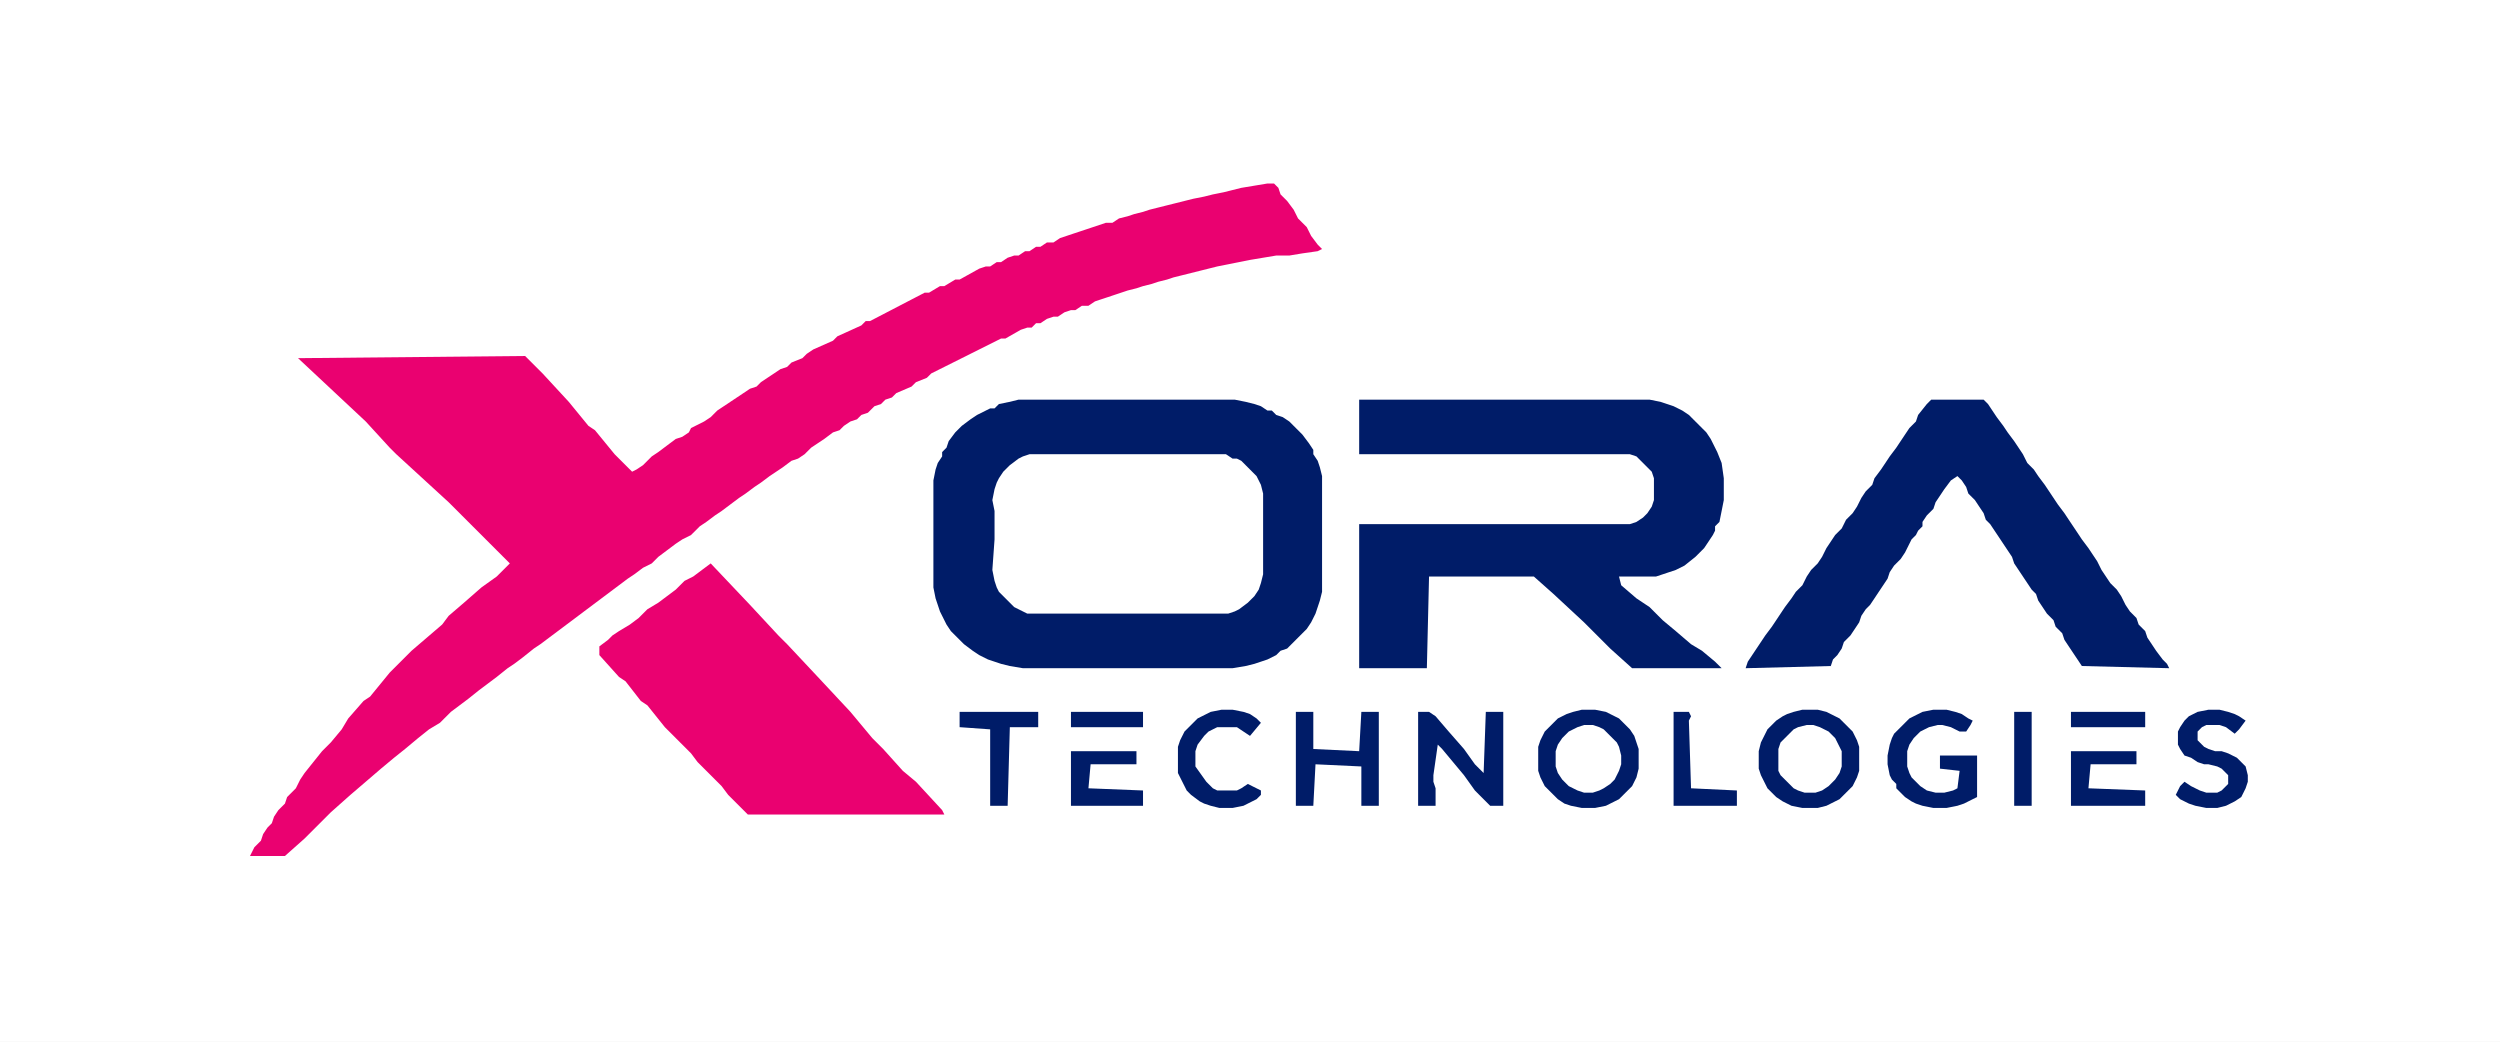
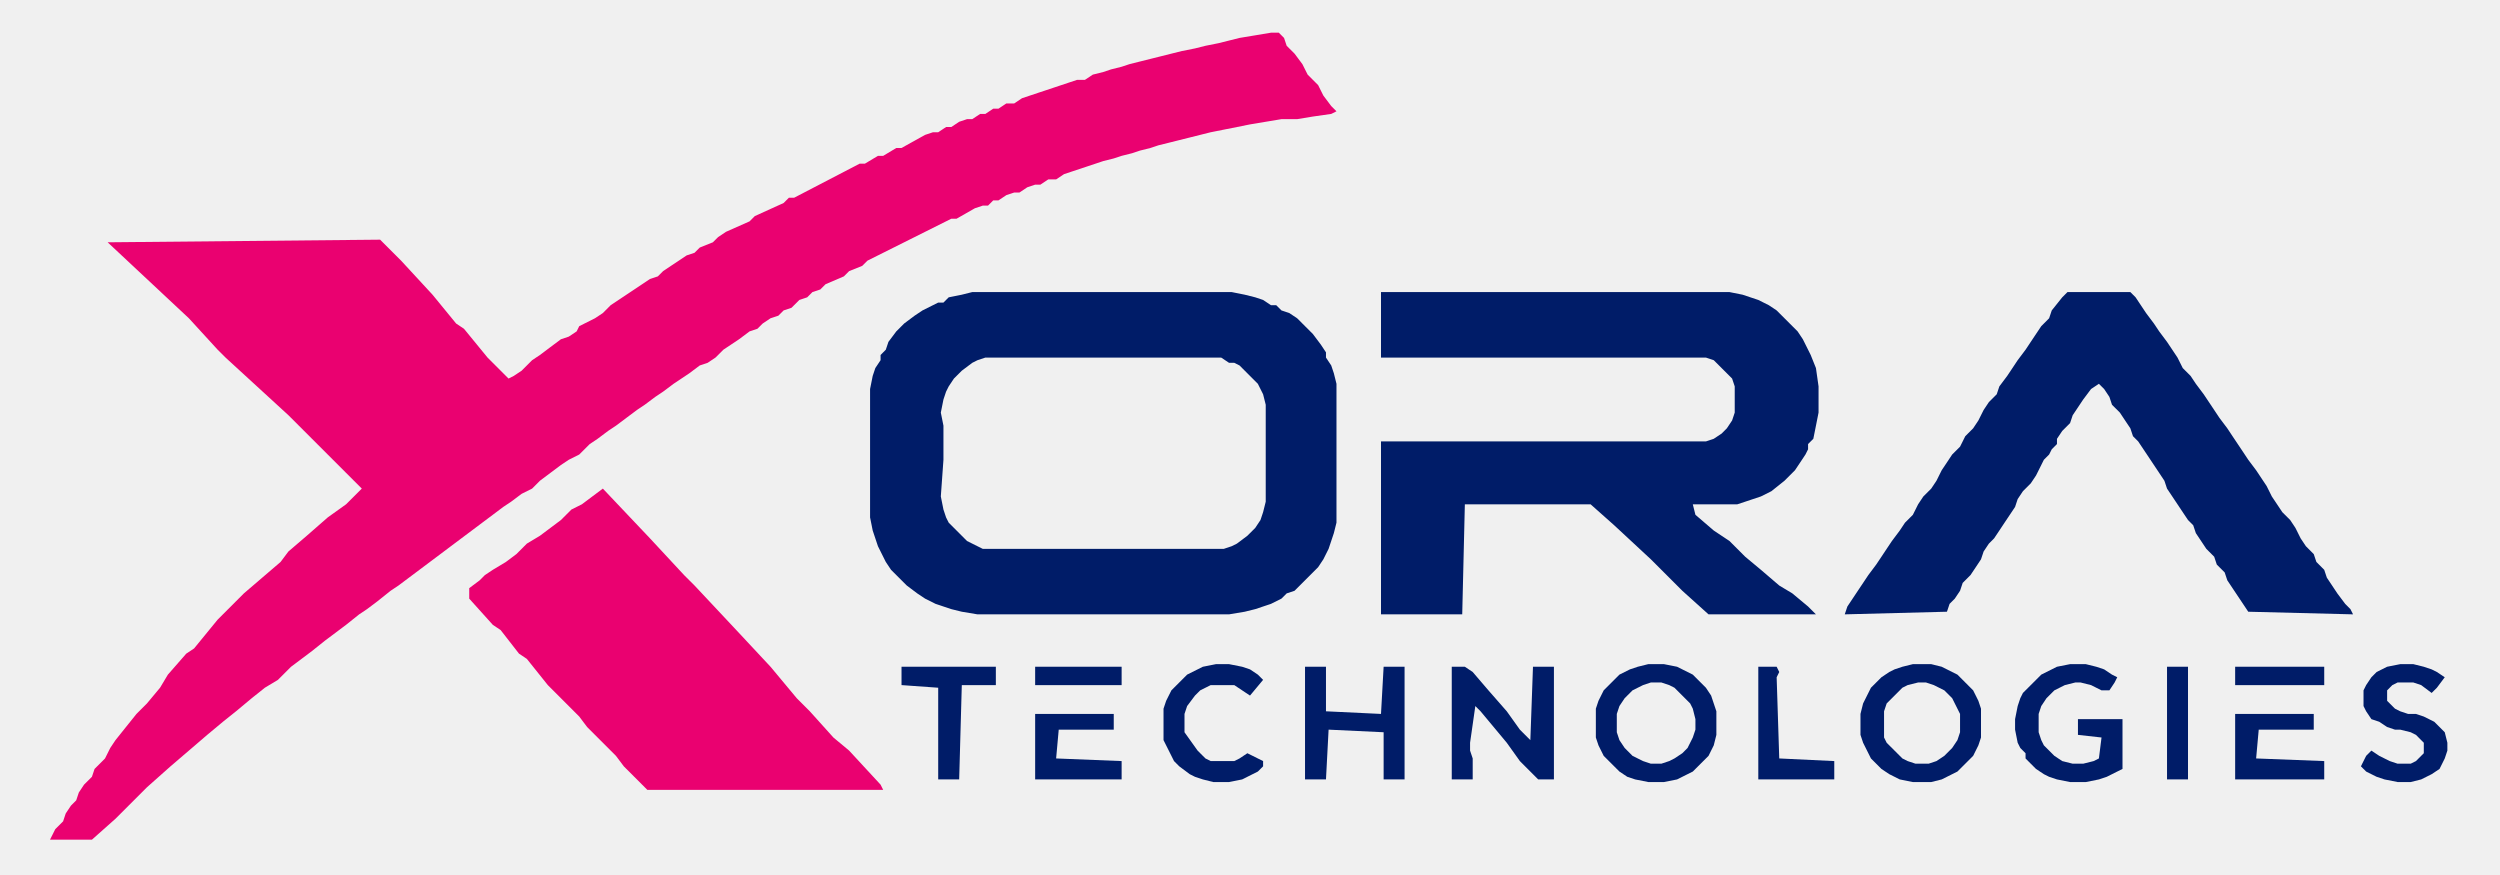
- <svg xmlns="http://www.w3.org/2000/svg" viewBox="0 0 1200 500" width="100%" height="100%">
-   <rect width="100%" height="100%" fill="#ffffff" />
+ <svg xmlns="http://www.w3.org/2000/svg" viewBox="100 75 1000 350" width="100%" height="100%">
  <g id="xora-logo">
    <path d="M 336.94 273.58 L 332.75 276.72 L 328.56 278.82 L 324.37 283.01 L 320.17 286.16 L 315.98 289.30 L 310.74 292.45 L 306.55 296.64 L 302.36 299.78 L 297.12 302.93 L 293.97 305.02 L 291.88 307.12 L 287.69 310.26 L 287.69 314.45 L 297.12 324.93 L 300.26 327.03 L 307.60 336.46 L 310.74 338.56 L 319.13 349.04 L 331.70 361.62 L 334.85 365.81 L 346.38 377.34 L 349.52 381.53 L 358.95 390.96 L 453.28 390.96 L 452.23 388.86 L 439.65 375.24 L 433.36 370.00 L 423.93 359.52 L 421.83 357.42 L 418.69 354.28 L 408.21 341.70 L 393.54 325.98 L 377.82 309.21 L 375.72 307.12 L 373.62 305.02 L 360.00 290.35 L 341.14 270.44 Z M 608.38 88.08 L 602.10 89.13 L 595.81 90.17 L 591.62 91.22 L 587.42 92.27 L 582.18 93.32 L 577.99 94.37 L 572.75 95.41 L 568.56 96.46 L 564.37 97.51 L 560.17 98.56 L 555.98 99.61 L 551.79 100.66 L 548.65 101.70 L 544.45 102.75 L 541.31 103.80 L 537.12 104.85 L 533.97 106.94 L 530.83 106.94 L 527.69 107.99 L 524.54 109.04 L 521.40 110.09 L 518.25 111.14 L 515.11 112.18 L 511.97 113.23 L 508.82 114.28 L 505.68 116.38 L 502.53 116.38 L 499.39 118.47 L 497.29 118.47 L 494.15 120.57 L 492.05 120.57 L 488.91 122.66 L 486.81 122.66 L 483.67 123.71 L 480.52 125.81 L 478.43 125.81 L 475.28 127.90 L 473.19 127.90 L 470.04 128.95 L 460.61 134.19 L 458.52 134.19 L 453.28 137.34 L 451.18 137.34 L 445.94 140.48 L 443.84 140.48 L 417.64 154.10 L 415.55 154.10 L 413.45 156.20 L 401.92 161.44 L 399.83 163.54 L 390.39 167.73 L 387.25 169.83 L 385.15 171.92 L 379.91 174.02 L 377.82 176.11 L 374.67 177.16 L 371.53 179.26 L 368.38 181.35 L 365.24 183.45 L 363.14 185.55 L 360.00 186.59 L 356.86 188.69 L 353.71 190.79 L 350.57 192.88 L 347.42 194.98 L 344.28 197.07 L 341.14 200.22 L 337.99 202.31 L 333.80 204.41 L 331.70 205.46 L 330.66 207.55 L 327.51 209.65 L 324.37 210.70 L 320.17 213.84 L 315.98 216.99 L 312.84 219.08 L 308.65 223.28 L 305.50 225.37 L 303.41 226.42 L 295.02 218.03 L 285.59 206.51 L 282.45 204.41 L 273.01 192.88 L 260.44 179.26 L 252.05 170.87 L 143.06 171.92 L 175.55 202.31 L 187.07 214.89 L 190.22 218.03 L 215.37 241.09 L 225.85 251.57 L 227.95 253.67 L 244.72 270.44 L 238.43 276.72 L 231.09 281.97 L 222.71 289.30 L 215.37 295.59 L 212.23 299.78 L 197.55 312.36 L 189.17 320.74 L 187.07 322.84 L 177.64 334.37 L 174.50 336.46 L 167.16 344.85 L 164.02 350.09 L 158.78 356.38 L 154.59 360.57 L 150.39 365.81 L 146.20 371.05 L 144.10 374.19 L 142.01 378.38 L 137.82 382.58 L 136.77 385.72 L 133.62 388.86 L 131.53 392.01 L 130.48 395.15 L 128.38 397.25 L 126.29 400.39 L 125.24 403.54 L 122.10 406.68 L 121.05 408.78 L 120.00 410.87 L 136.77 410.87 L 146.20 402.49 L 158.78 389.91 L 168.21 381.53 L 175.55 375.24 L 182.88 368.95 L 189.17 363.71 L 194.41 359.52 L 200.70 354.28 L 205.94 350.09 L 211.18 346.94 L 216.42 341.70 L 220.61 338.56 L 224.80 335.41 L 230.04 331.22 L 234.24 328.08 L 238.43 324.93 L 243.67 320.74 L 246.81 318.65 L 251.00 315.50 L 256.24 311.31 L 259.39 309.21 L 263.58 306.07 L 267.77 302.93 L 271.97 299.78 L 276.16 296.64 L 280.35 293.49 L 284.54 290.35 L 288.73 287.21 L 292.93 284.06 L 297.12 280.92 L 301.31 277.77 L 304.45 275.68 L 308.65 272.53 L 312.84 270.44 L 315.98 267.29 L 320.17 264.15 L 324.37 261.00 L 327.51 258.91 L 331.70 256.81 L 335.90 252.62 L 339.04 250.52 L 343.23 247.38 L 346.38 245.28 L 350.57 242.14 L 354.76 239.00 L 357.90 236.90 L 362.10 233.76 L 365.24 231.66 L 369.43 228.52 L 372.58 226.42 L 375.72 224.32 L 379.91 221.18 L 383.06 220.13 L 386.20 218.03 L 389.34 214.89 L 392.49 212.79 L 395.63 210.70 L 399.83 207.55 L 402.97 206.51 L 405.07 204.41 L 408.21 202.31 L 411.35 201.27 L 413.45 199.17 L 416.59 198.12 L 419.74 194.98 L 422.88 193.93 L 424.98 191.83 L 428.12 190.79 L 430.22 188.69 L 437.55 185.55 L 439.65 183.45 L 444.89 181.35 L 446.99 179.26 L 480.52 162.49 L 482.62 162.49 L 489.96 158.30 L 493.10 157.25 L 495.20 157.25 L 497.29 155.15 L 499.39 155.15 L 502.53 153.06 L 505.68 152.01 L 507.77 152.01 L 510.92 149.91 L 514.06 148.86 L 516.16 148.86 L 519.30 146.77 L 522.45 146.77 L 525.59 144.67 L 528.73 143.62 L 531.88 142.58 L 535.02 141.53 L 538.17 140.48 L 541.31 139.43 L 545.50 138.38 L 548.65 137.34 L 552.84 136.29 L 555.98 135.24 L 560.17 134.19 L 563.32 133.14 L 567.51 132.10 L 571.70 131.05 L 575.90 130.00 L 580.09 128.95 L 584.28 127.90 L 589.52 126.86 L 594.76 125.81 L 600.00 124.76 L 606.29 123.71 L 612.58 122.66 L 618.86 122.66 L 625.15 121.62 L 632.49 120.57 L 634.59 119.52 L 632.49 117.42 L 629.34 113.23 L 627.25 109.04 L 623.06 104.85 L 620.96 100.66 L 617.82 96.46 L 614.67 93.32 L 613.62 90.17 L 611.53 88.08 Z" fill="#EA0170" fill-rule="evenodd" />
    <path d="M 994.06 360.57 L 994.06 386.77 L 1029.69 386.77 L 1029.69 379.43 L 1002.45 378.38 L 1003.49 366.86 L 1025.50 366.86 L 1025.50 360.57 Z M 514.06 360.57 L 514.06 386.77 L 548.65 386.77 L 548.65 379.43 L 522.45 378.38 L 523.49 366.86 L 545.50 366.86 L 545.50 360.57 Z M 994.06 341.70 L 994.06 349.04 L 1029.69 349.04 L 1029.69 341.70 Z M 966.81 341.70 L 966.81 386.77 L 975.20 386.77 L 975.20 341.70 Z M 803.32 341.70 L 803.32 386.77 L 833.71 386.77 L 833.71 379.43 L 811.70 378.38 L 810.66 345.90 L 811.70 343.80 L 810.66 341.70 Z M 680.70 341.70 L 680.70 386.77 L 689.08 386.77 L 689.08 380.48 L 689.08 378.38 L 688.03 375.24 L 688.03 372.10 L 690.13 357.42 L 692.23 359.52 L 697.47 365.81 L 702.71 372.10 L 707.95 379.43 L 710.04 381.53 L 715.28 386.77 L 721.57 386.77 L 721.57 341.70 L 713.19 341.70 L 712.14 371.05 L 707.95 366.86 L 702.71 359.52 L 695.37 351.14 L 689.08 343.80 L 685.94 341.70 Z M 622.01 341.70 L 622.01 386.77 L 630.39 386.77 L 631.44 366.86 L 653.45 367.90 L 653.45 386.77 L 661.83 386.77 L 661.83 341.70 L 653.45 341.70 L 652.40 360.57 L 630.39 359.52 L 630.39 341.70 Z M 514.06 341.70 L 514.06 349.04 L 548.65 349.04 L 548.65 341.70 Z M 460.61 341.70 L 460.61 349.04 L 475.28 350.09 L 475.28 386.77 L 483.67 386.77 L 484.72 349.04 L 498.34 349.04 L 498.34 341.70 Z M 1060.09 340.66 L 1054.85 341.70 L 1050.66 343.80 L 1048.56 345.90 L 1046.46 349.04 L 1045.41 351.14 L 1045.41 357.42 L 1046.46 359.52 L 1048.56 362.66 L 1051.70 363.71 L 1054.85 365.81 L 1057.99 366.86 L 1060.09 366.86 L 1064.28 367.90 L 1066.38 368.95 L 1069.52 372.10 L 1069.52 376.29 L 1066.38 379.43 L 1064.28 380.48 L 1059.04 380.48 L 1055.90 379.43 L 1051.70 377.34 L 1048.56 375.24 L 1046.46 377.34 L 1044.37 381.53 L 1046.46 383.62 L 1050.66 385.72 L 1053.80 386.77 L 1059.04 387.82 L 1064.28 387.82 L 1068.47 386.77 L 1072.66 384.67 L 1075.81 382.58 L 1076.86 380.48 L 1077.90 378.38 L 1078.95 375.24 L 1078.95 372.10 L 1077.90 367.90 L 1073.71 363.71 L 1069.52 361.62 L 1066.38 360.57 L 1063.23 360.57 L 1060.09 359.52 L 1057.99 358.47 L 1054.85 355.33 L 1054.85 351.14 L 1056.94 349.04 L 1059.04 347.99 L 1065.33 347.99 L 1068.47 349.04 L 1072.66 352.18 L 1074.76 350.09 L 1077.90 345.90 L 1074.76 343.80 L 1072.66 342.75 L 1069.52 341.70 L 1065.33 340.66 Z M 928.03 340.66 L 922.79 341.70 L 916.51 344.85 L 909.17 352.18 L 908.12 354.28 L 907.07 357.42 L 906.03 362.66 L 906.03 366.86 L 907.07 372.10 L 908.12 374.19 L 910.22 376.29 L 910.22 378.38 L 912.31 380.48 L 914.41 382.58 L 917.55 384.67 L 919.65 385.72 L 922.79 386.77 L 928.03 387.82 L 934.32 387.82 L 939.56 386.77 L 942.71 385.72 L 946.90 383.62 L 949.00 382.58 L 949.00 362.66 L 931.18 362.66 L 931.18 368.95 L 940.61 370.00 L 939.56 378.38 L 937.47 379.43 L 933.28 380.48 L 929.08 380.48 L 924.89 379.43 L 921.75 377.34 L 917.55 373.14 L 916.51 371.05 L 915.46 367.90 L 915.46 360.57 L 916.51 357.42 L 918.60 354.28 L 921.75 351.14 L 925.94 349.04 L 930.13 347.99 L 932.23 347.99 L 936.42 349.04 L 940.61 351.14 L 943.76 351.14 L 945.85 347.99 L 946.90 345.90 L 944.80 344.85 L 941.66 342.75 L 938.52 341.70 L 934.32 340.66 Z M 865.15 340.66 L 860.96 341.70 L 857.82 342.75 L 855.72 343.80 L 852.58 345.90 L 848.38 350.09 L 845.24 356.38 L 844.19 360.57 L 844.19 368.95 L 845.24 372.10 L 848.38 378.38 L 852.58 382.58 L 855.72 384.67 L 859.91 386.77 L 865.15 387.82 L 872.49 387.82 L 876.68 386.77 L 882.97 383.62 L 889.26 377.34 L 891.35 373.14 L 892.40 370.00 L 892.40 358.47 L 891.35 355.33 L 889.26 351.14 L 882.97 344.85 L 876.68 341.70 L 872.49 340.66 Z M 867.25 347.99 L 870.39 347.99 L 873.54 349.04 L 877.73 351.14 L 880.87 354.28 L 884.02 360.57 L 884.02 367.90 L 882.97 371.05 L 880.87 374.19 L 877.73 377.34 L 874.59 379.43 L 871.44 380.48 L 866.20 380.48 L 863.06 379.43 L 860.96 378.38 L 854.67 372.10 L 853.62 370.00 L 853.62 359.52 L 854.67 356.38 L 860.96 350.09 L 863.06 349.04 Z M 759.30 340.66 L 755.11 341.70 L 751.97 342.75 L 747.77 344.85 L 741.48 351.14 L 739.39 355.33 L 738.34 358.47 L 738.34 370.00 L 739.39 373.14 L 741.48 377.34 L 747.77 383.62 L 750.92 385.72 L 754.06 386.77 L 759.30 387.82 L 765.59 387.82 L 770.83 386.77 L 777.12 383.62 L 783.41 377.34 L 785.50 373.14 L 786.55 368.95 L 786.55 359.52 L 785.50 356.38 L 784.45 353.23 L 782.36 350.09 L 777.12 344.85 L 770.83 341.70 L 765.59 340.66 Z M 760.35 347.99 L 764.54 347.99 L 767.69 349.04 L 769.78 350.09 L 776.07 356.38 L 777.12 358.47 L 778.17 362.66 L 778.17 366.86 L 777.12 370.00 L 775.02 374.19 L 772.93 376.29 L 769.78 378.38 L 767.69 379.43 L 764.54 380.48 L 760.35 380.48 L 757.21 379.43 L 753.01 377.34 L 749.87 374.19 L 747.77 371.05 L 746.72 367.90 L 746.72 360.57 L 747.77 357.42 L 749.87 354.28 L 753.01 351.14 L 757.21 349.04 Z M 586.38 340.66 L 581.14 341.70 L 574.85 344.85 L 568.56 351.14 L 566.46 355.33 L 565.41 358.47 L 565.41 371.05 L 569.61 379.43 L 571.70 381.53 L 575.90 384.67 L 577.99 385.72 L 581.14 386.77 L 585.33 387.82 L 591.62 387.82 L 596.86 386.77 L 603.14 383.62 L 605.24 381.53 L 605.24 379.43 L 598.95 376.29 L 595.81 378.38 L 593.71 379.43 L 590.57 379.43 L 587.42 379.43 L 584.28 379.43 L 582.18 378.38 L 579.04 375.24 L 573.80 367.90 L 573.80 360.57 L 574.85 357.42 L 577.99 353.23 L 580.09 351.14 L 584.28 349.04 L 587.42 349.04 L 590.57 349.04 L 593.71 349.04 L 596.86 351.14 L 600.00 353.23 L 605.24 346.94 L 603.14 344.85 L 600.00 342.75 L 596.86 341.70 L 591.62 340.66 Z M 926.99 191.83 L 924.89 193.93 L 920.70 199.17 L 919.65 202.31 L 916.51 205.46 L 914.41 208.60 L 912.31 211.75 L 910.22 214.89 L 907.07 219.08 L 904.98 222.23 L 902.88 225.37 L 899.74 229.56 L 898.69 232.71 L 895.55 235.85 L 893.45 239.00 L 891.35 243.19 L 889.26 246.33 L 886.11 249.48 L 884.02 253.67 L 880.87 256.81 L 878.78 259.96 L 876.68 263.10 L 874.59 267.29 L 872.49 270.44 L 869.34 273.58 L 867.25 276.72 L 865.15 280.92 L 862.01 284.06 L 859.91 287.21 L 856.77 291.40 L 854.67 294.54 L 852.58 297.69 L 850.48 300.83 L 847.34 305.02 L 845.24 308.17 L 843.14 311.31 L 841.05 314.45 L 838.95 317.60 L 837.90 320.74 L 878.78 319.69 L 879.83 316.55 L 881.92 314.45 L 884.02 311.31 L 885.07 308.17 L 888.21 305.02 L 890.31 301.88 L 892.40 298.73 L 893.45 295.59 L 895.55 292.45 L 897.64 290.35 L 899.74 287.21 L 901.83 284.06 L 903.93 280.92 L 906.03 277.77 L 907.07 274.63 L 909.17 271.48 L 912.31 268.34 L 914.41 265.20 L 915.46 263.10 L 917.55 258.91 L 919.65 256.81 L 920.70 254.72 L 922.79 252.62 L 922.79 250.52 L 924.89 247.38 L 928.03 244.24 L 929.08 241.09 L 931.18 237.95 L 933.28 234.80 L 936.42 230.61 L 939.56 228.52 L 941.66 230.61 L 943.76 233.76 L 944.80 236.90 L 947.95 240.04 L 950.04 243.19 L 952.14 246.33 L 953.19 249.48 L 955.28 251.57 L 957.38 254.72 L 959.48 257.86 L 961.57 261.00 L 963.67 264.15 L 965.76 267.29 L 966.81 270.44 L 968.91 273.58 L 971.00 276.72 L 973.10 279.87 L 975.20 283.01 L 977.29 285.11 L 978.34 288.25 L 980.44 291.40 L 982.53 294.54 L 985.68 297.69 L 986.72 300.83 L 989.87 303.97 L 990.92 307.12 L 993.01 310.26 L 995.11 313.41 L 997.21 316.55 L 999.30 319.69 L 1041.22 320.74 L 1040.17 318.65 L 1038.08 316.55 L 1034.93 312.36 L 1032.84 309.21 L 1030.74 306.07 L 1029.69 302.93 L 1026.55 299.78 L 1025.50 296.64 L 1022.36 293.49 L 1020.26 290.35 L 1018.17 286.16 L 1016.07 283.01 L 1012.93 279.87 L 1010.83 276.72 L 1008.73 273.58 L 1006.64 269.39 L 1004.54 266.24 L 1002.45 263.10 L 999.30 258.91 L 997.21 255.76 L 995.11 252.62 L 993.01 249.48 L 990.92 246.33 L 987.77 242.14 L 985.68 239.00 L 983.58 235.85 L 981.48 232.71 L 978.34 228.52 L 976.24 225.37 L 973.10 222.23 L 971.00 218.03 L 968.91 214.89 L 966.81 211.75 L 963.67 207.55 L 961.57 204.41 L 958.43 200.22 L 956.33 197.07 L 954.24 193.93 L 952.14 191.83 Z M 652.40 191.83 L 652.40 218.03 L 782.36 218.03 L 785.50 219.08 L 792.84 226.42 L 793.89 229.56 L 793.89 240.04 L 792.84 243.19 L 790.74 246.33 L 788.65 248.43 L 785.50 250.52 L 782.36 251.57 L 652.40 251.57 L 652.40 320.74 L 684.89 320.74 L 685.94 276.72 L 736.24 276.72 L 745.68 285.11 L 760.35 298.73 L 772.93 311.31 L 783.41 320.74 L 826.38 320.74 L 823.23 317.60 L 816.94 312.36 L 811.70 309.21 L 804.37 302.93 L 798.08 297.69 L 791.79 291.40 L 785.50 287.21 L 778.17 280.92 L 777.12 276.72 L 794.93 276.72 L 798.08 275.68 L 801.22 274.63 L 804.37 273.58 L 808.56 271.48 L 813.80 267.29 L 817.99 263.10 L 820.09 259.96 L 822.18 256.81 L 823.23 254.72 L 823.23 252.62 L 825.33 250.52 L 826.38 245.28 L 827.42 240.04 L 827.42 232.71 L 827.42 229.56 L 826.38 222.23 L 824.28 216.99 L 821.14 210.70 L 819.04 207.55 L 815.90 204.41 L 813.80 202.31 L 810.66 199.17 L 807.51 197.07 L 803.32 194.98 L 800.17 193.93 L 797.03 192.88 L 791.79 191.83 Z M 488.91 191.83 L 484.72 192.88 L 479.48 193.93 L 477.38 196.03 L 475.28 196.03 L 469.00 199.17 L 465.85 201.27 L 461.66 204.41 L 458.52 207.55 L 455.37 211.75 L 454.32 214.89 L 452.23 216.99 L 452.23 219.08 L 450.13 222.23 L 449.08 225.37 L 448.03 230.61 L 448.03 281.97 L 449.08 287.21 L 450.13 290.35 L 451.18 293.49 L 454.32 299.78 L 456.42 302.93 L 462.71 309.21 L 466.90 312.36 L 470.04 314.45 L 474.24 316.55 L 477.38 317.60 L 480.52 318.65 L 484.72 319.69 L 491.00 320.74 L 591.62 320.74 L 597.90 319.69 L 602.10 318.65 L 605.24 317.60 L 608.38 316.55 L 612.58 314.45 L 614.67 312.36 L 617.82 311.31 L 627.25 301.88 L 629.34 298.73 L 631.44 294.54 L 632.49 291.40 L 633.54 288.25 L 634.59 284.06 L 634.59 228.52 L 633.54 224.32 L 632.49 221.18 L 630.39 218.03 L 630.39 215.94 L 628.30 212.79 L 625.15 208.60 L 618.86 202.31 L 615.72 200.22 L 612.58 199.17 L 610.48 197.07 L 608.38 197.07 L 605.24 194.98 L 602.10 193.93 L 597.90 192.88 L 592.66 191.83 Z M 494.15 218.03 L 588.47 218.03 L 591.62 220.13 L 593.71 220.13 L 595.81 221.18 L 603.14 228.52 L 605.24 232.71 L 606.29 236.90 L 606.29 275.68 L 605.24 279.87 L 604.19 283.01 L 602.10 286.16 L 598.95 289.30 L 594.76 292.45 L 592.66 293.49 L 589.52 294.54 L 493.10 294.54 L 486.81 291.40 L 479.48 284.06 L 478.43 281.97 L 477.38 278.82 L 476.33 273.58 L 477.38 258.91 L 477.38 256.81 L 477.38 247.38 L 477.38 245.28 L 476.33 240.04 L 477.38 234.80 L 478.43 231.66 L 479.48 229.56 L 481.57 226.42 L 484.72 223.28 L 488.91 220.13 L 491.00 219.08 Z" fill="#001C68" fill-rule="evenodd" />
  </g>
</svg>
